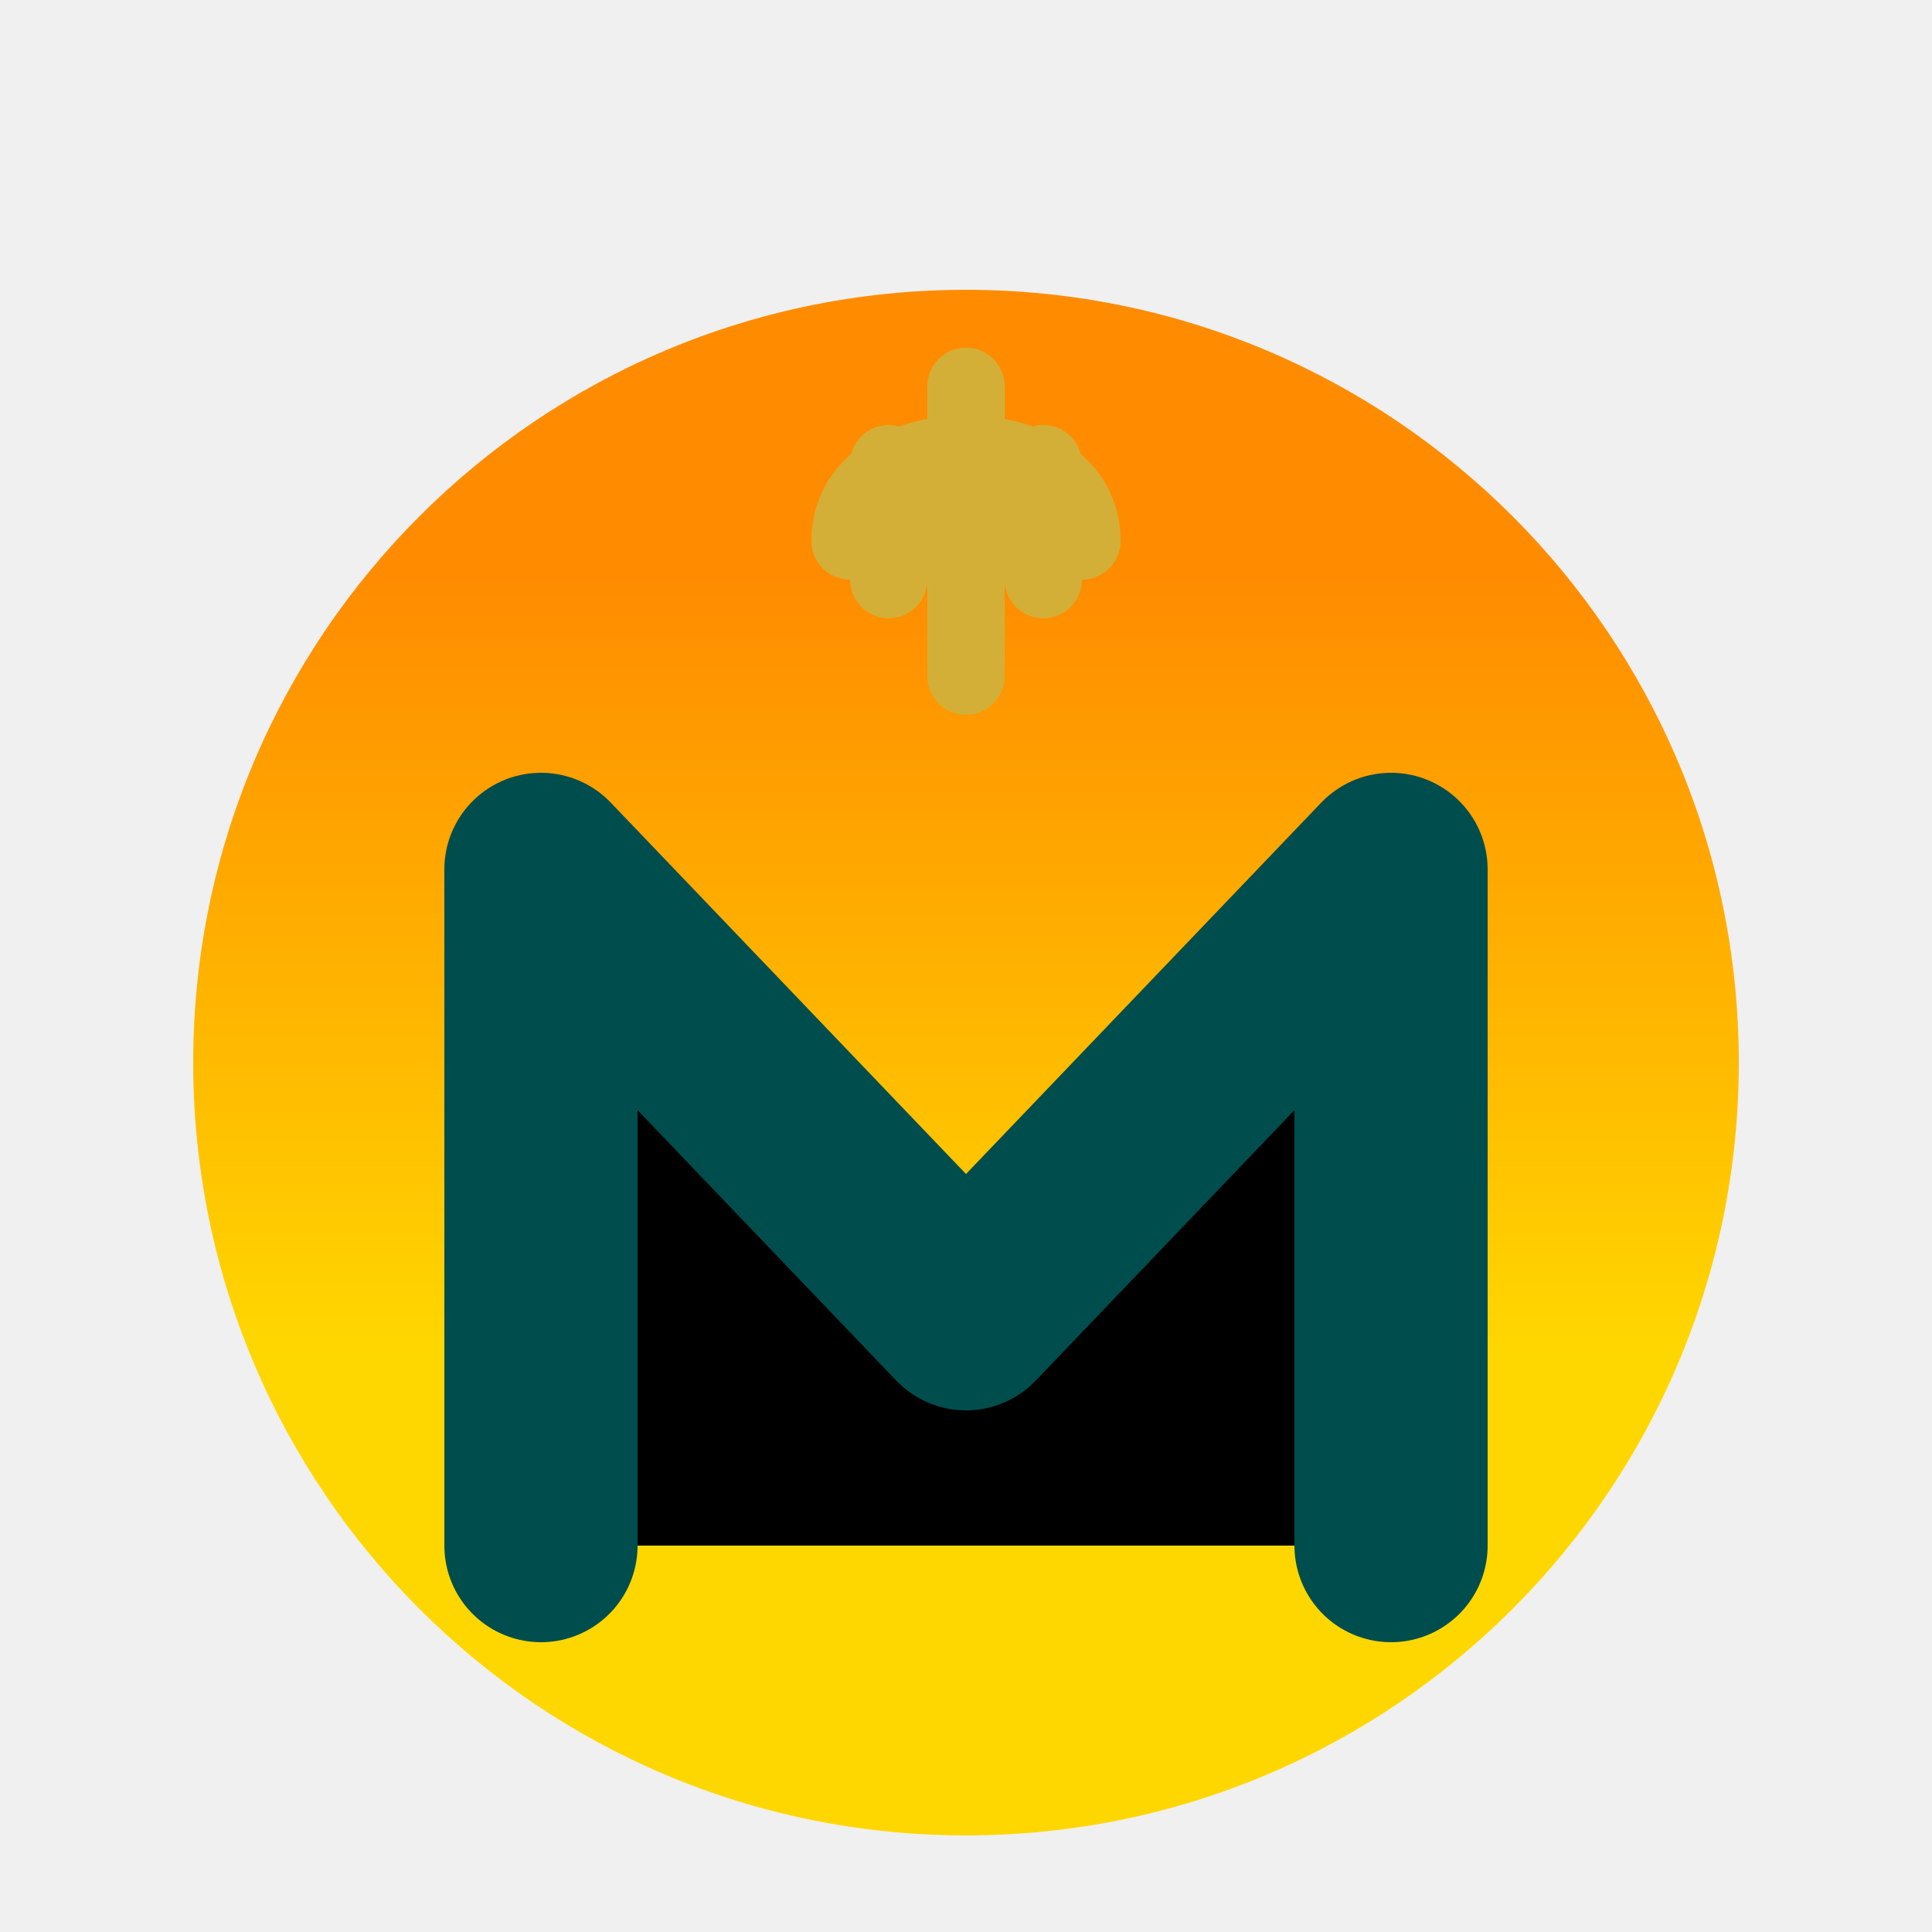
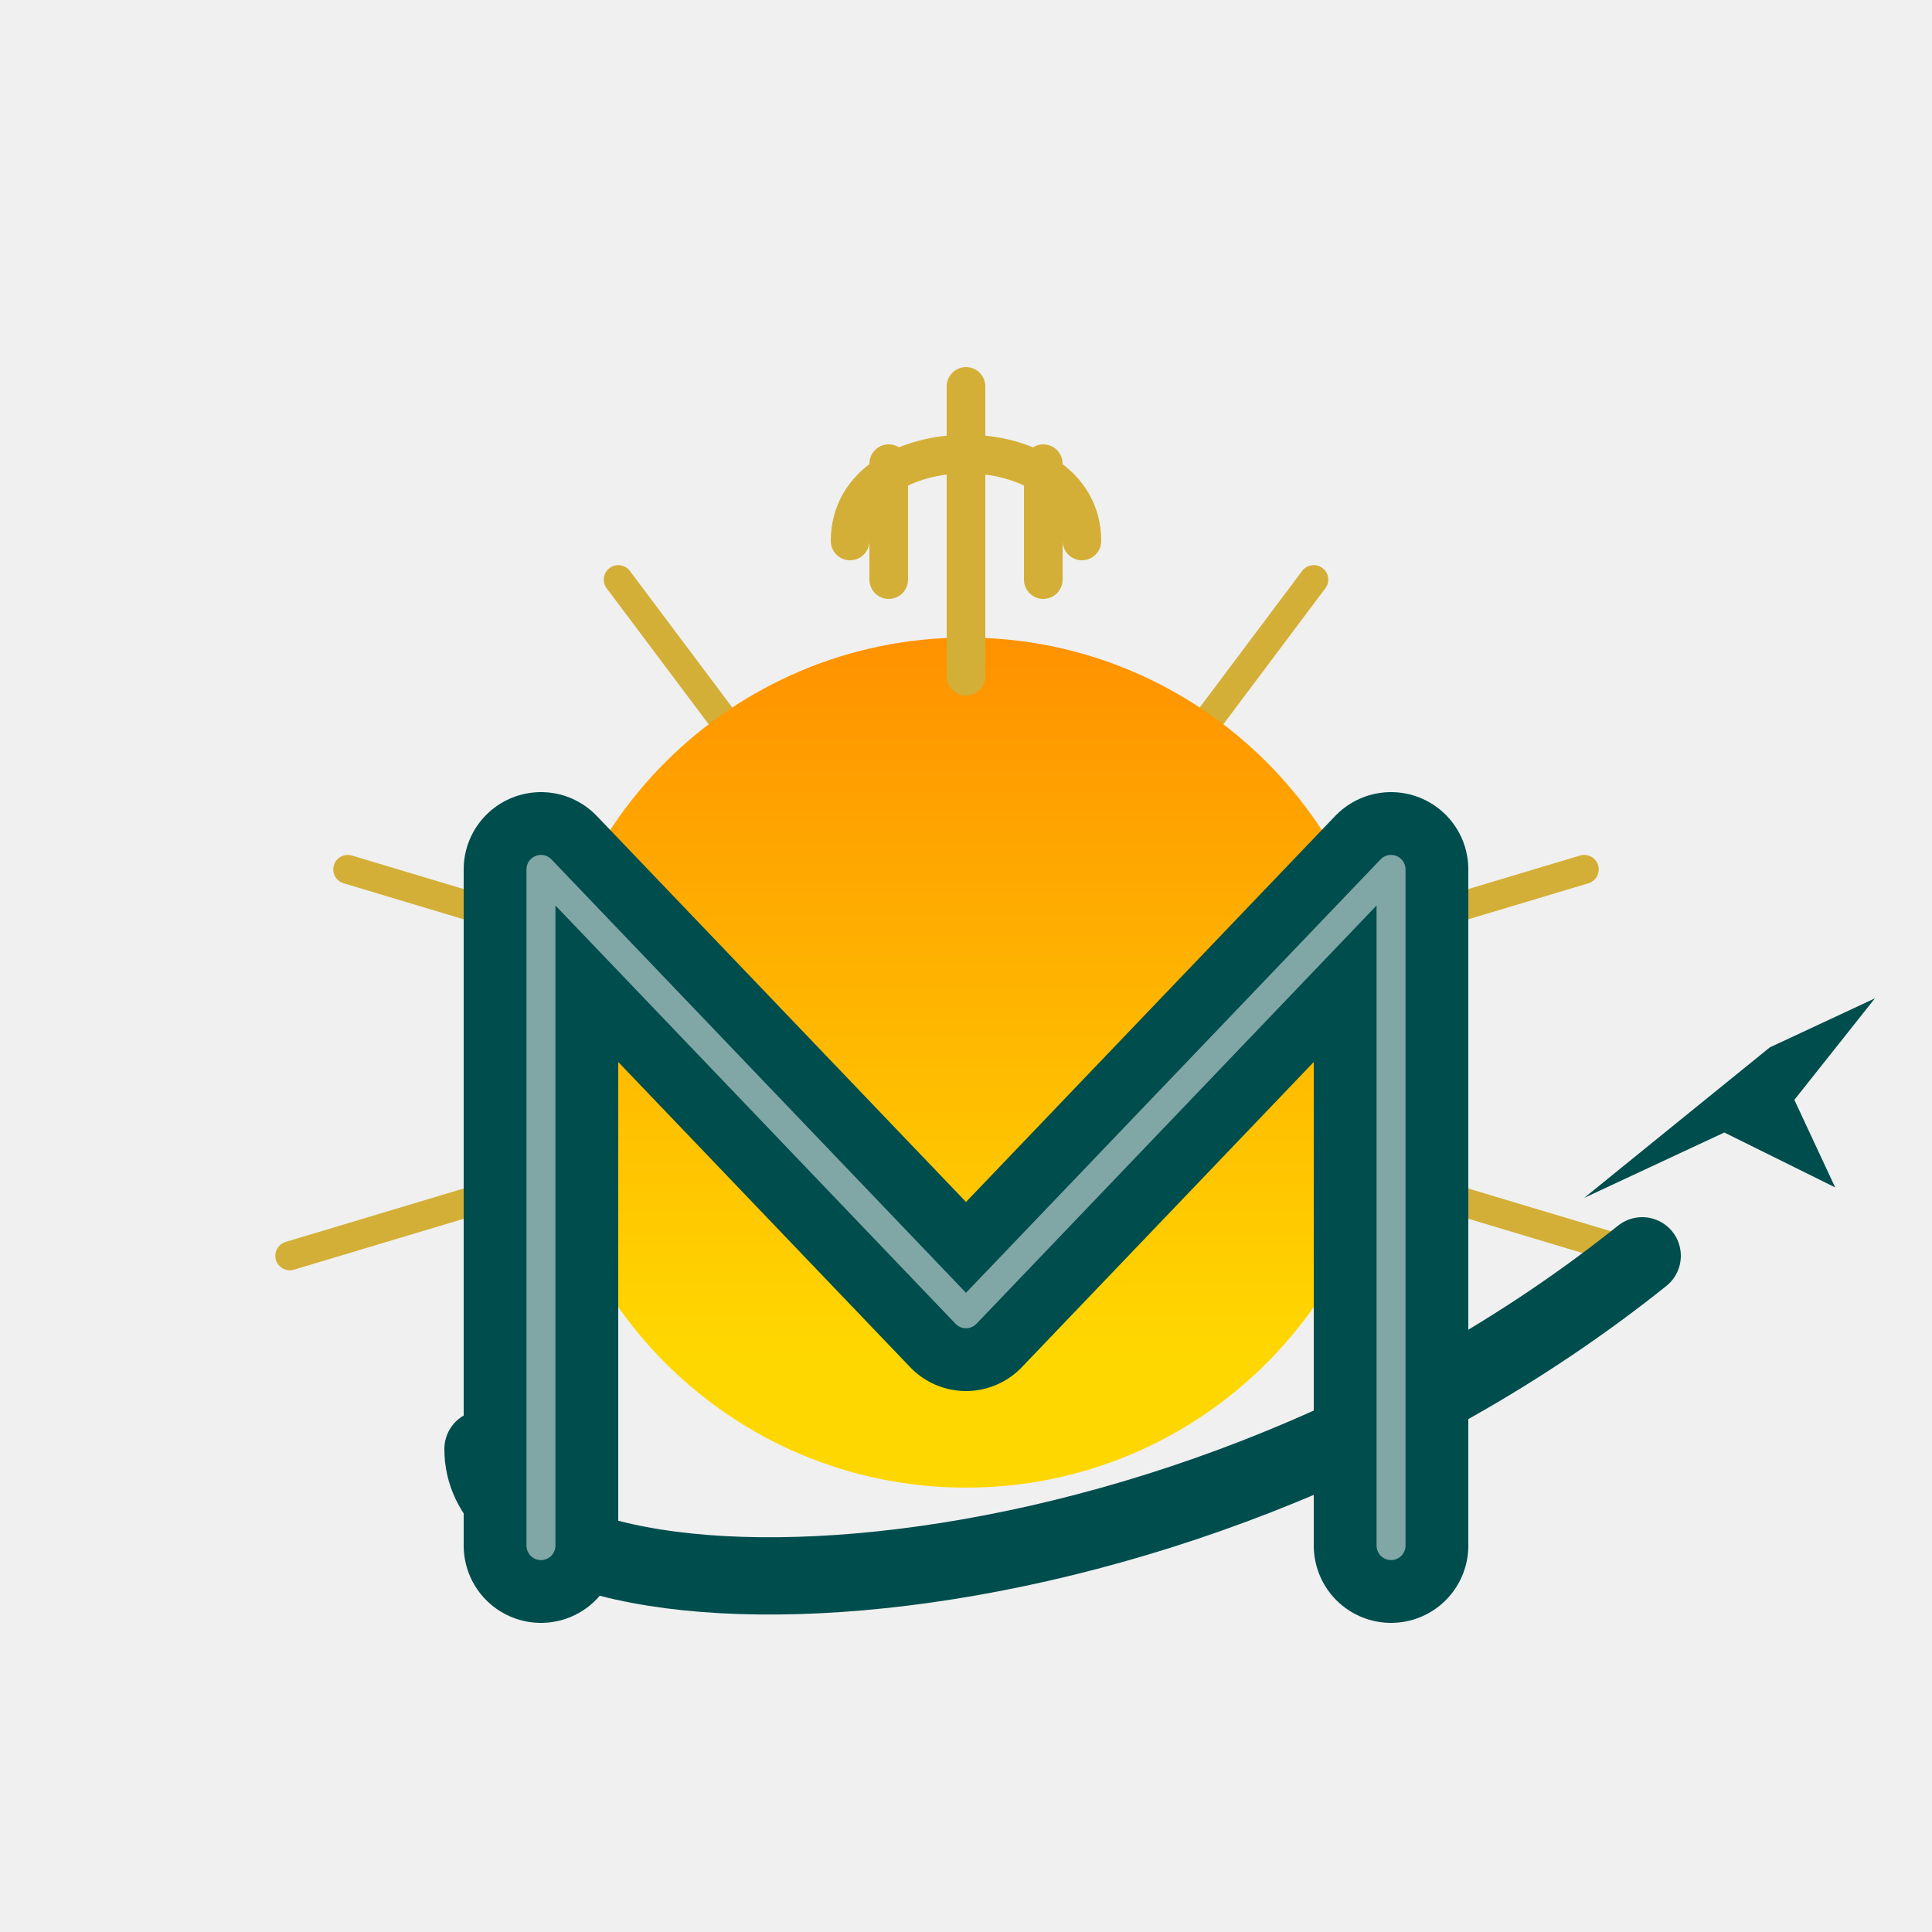
- <svg xmlns="http://www.w3.org/2000/svg" viewBox="0 0 100 100">
+ <svg xmlns="http://www.w3.org/2000/svg" viewBox="0 0 100 100" fill="none">
  <defs>
    <linearGradient id="sunGradient" x1="50" y1="30" x2="50" y2="70" gradientUnits="userSpaceOnUse">
      <stop offset="0%" stop-color="#ff8c00" />
      <stop offset="100%" stop-color="#ffd700" />
    </linearGradient>
  </defs>
-   <circle cx="50" cy="55" r="40" fill="url(#sunGradient)" />
-   <path d="M44 28C44 22 56 22 56 28M50 20V35M46 24V30M54 24V30" stroke="#d4af37" stroke-width="4" stroke-linecap="round" />
-   <path d="M28 80V45L50 68L72 45V80" stroke="#004d4d" stroke-width="10" stroke-linecap="round" stroke-linejoin="round" />
+ 
+   {/* Sun Rays */}
+   <g stroke="#d4af37" stroke-width="1.5" stroke-linecap="round">
+     <line x1="50" y1="35" x2="50" y2="25" />
+     <line x1="62" y1="38" x2="68" y2="30" />
+     <line x1="72" y1="48" x2="82" y2="45" />
+     <line x1="75" y1="62" x2="85" y2="65" />
+     <line x1="38" y1="38" x2="32" y2="30" />
+     <line x1="28" y1="48" x2="18" y2="45" />
+     <line x1="25" y1="62" x2="15" y2="65" />
+   </g>
+   
+   {/* Sun */}
+   <circle cx="50" cy="55" r="22" fill="url(#sunGradient)" />
+   
+   {/* Trishul */}
+   <path d="M44 28C44 22 56 22 56 28M50 20V35M46 24V30M54 24V30" stroke="#d4af37" stroke-width="2" stroke-linecap="round" />
+   
+   {/* Swoosh / Trail */}
+   <path d="M25 75C25 85 60 85 85 65" stroke="#004d4d" stroke-width="4" stroke-linecap="round" fill="none" />
+   
+   {/* Stylized M */}
+   <path d="M28 80V45L50 68L72 45V80" stroke="#004d4d" stroke-width="8" stroke-linecap="round" stroke-linejoin="round" />
+   <path d="M28 80V45L50 68L72 45V80" stroke="white" stroke-width="1.5" stroke-linecap="round" stroke-linejoin="round" opacity="0.5" />
+   
+   {/* Airplane */}
+   <g transform="translate(82, 62) rotate(-25)">
+     <path d="M0 0L12 -3L10 -8L12 -3L18 -3L12 0L12 5L8 0L0 0Z" fill="#004d4d" />
+   </g>
</svg>
